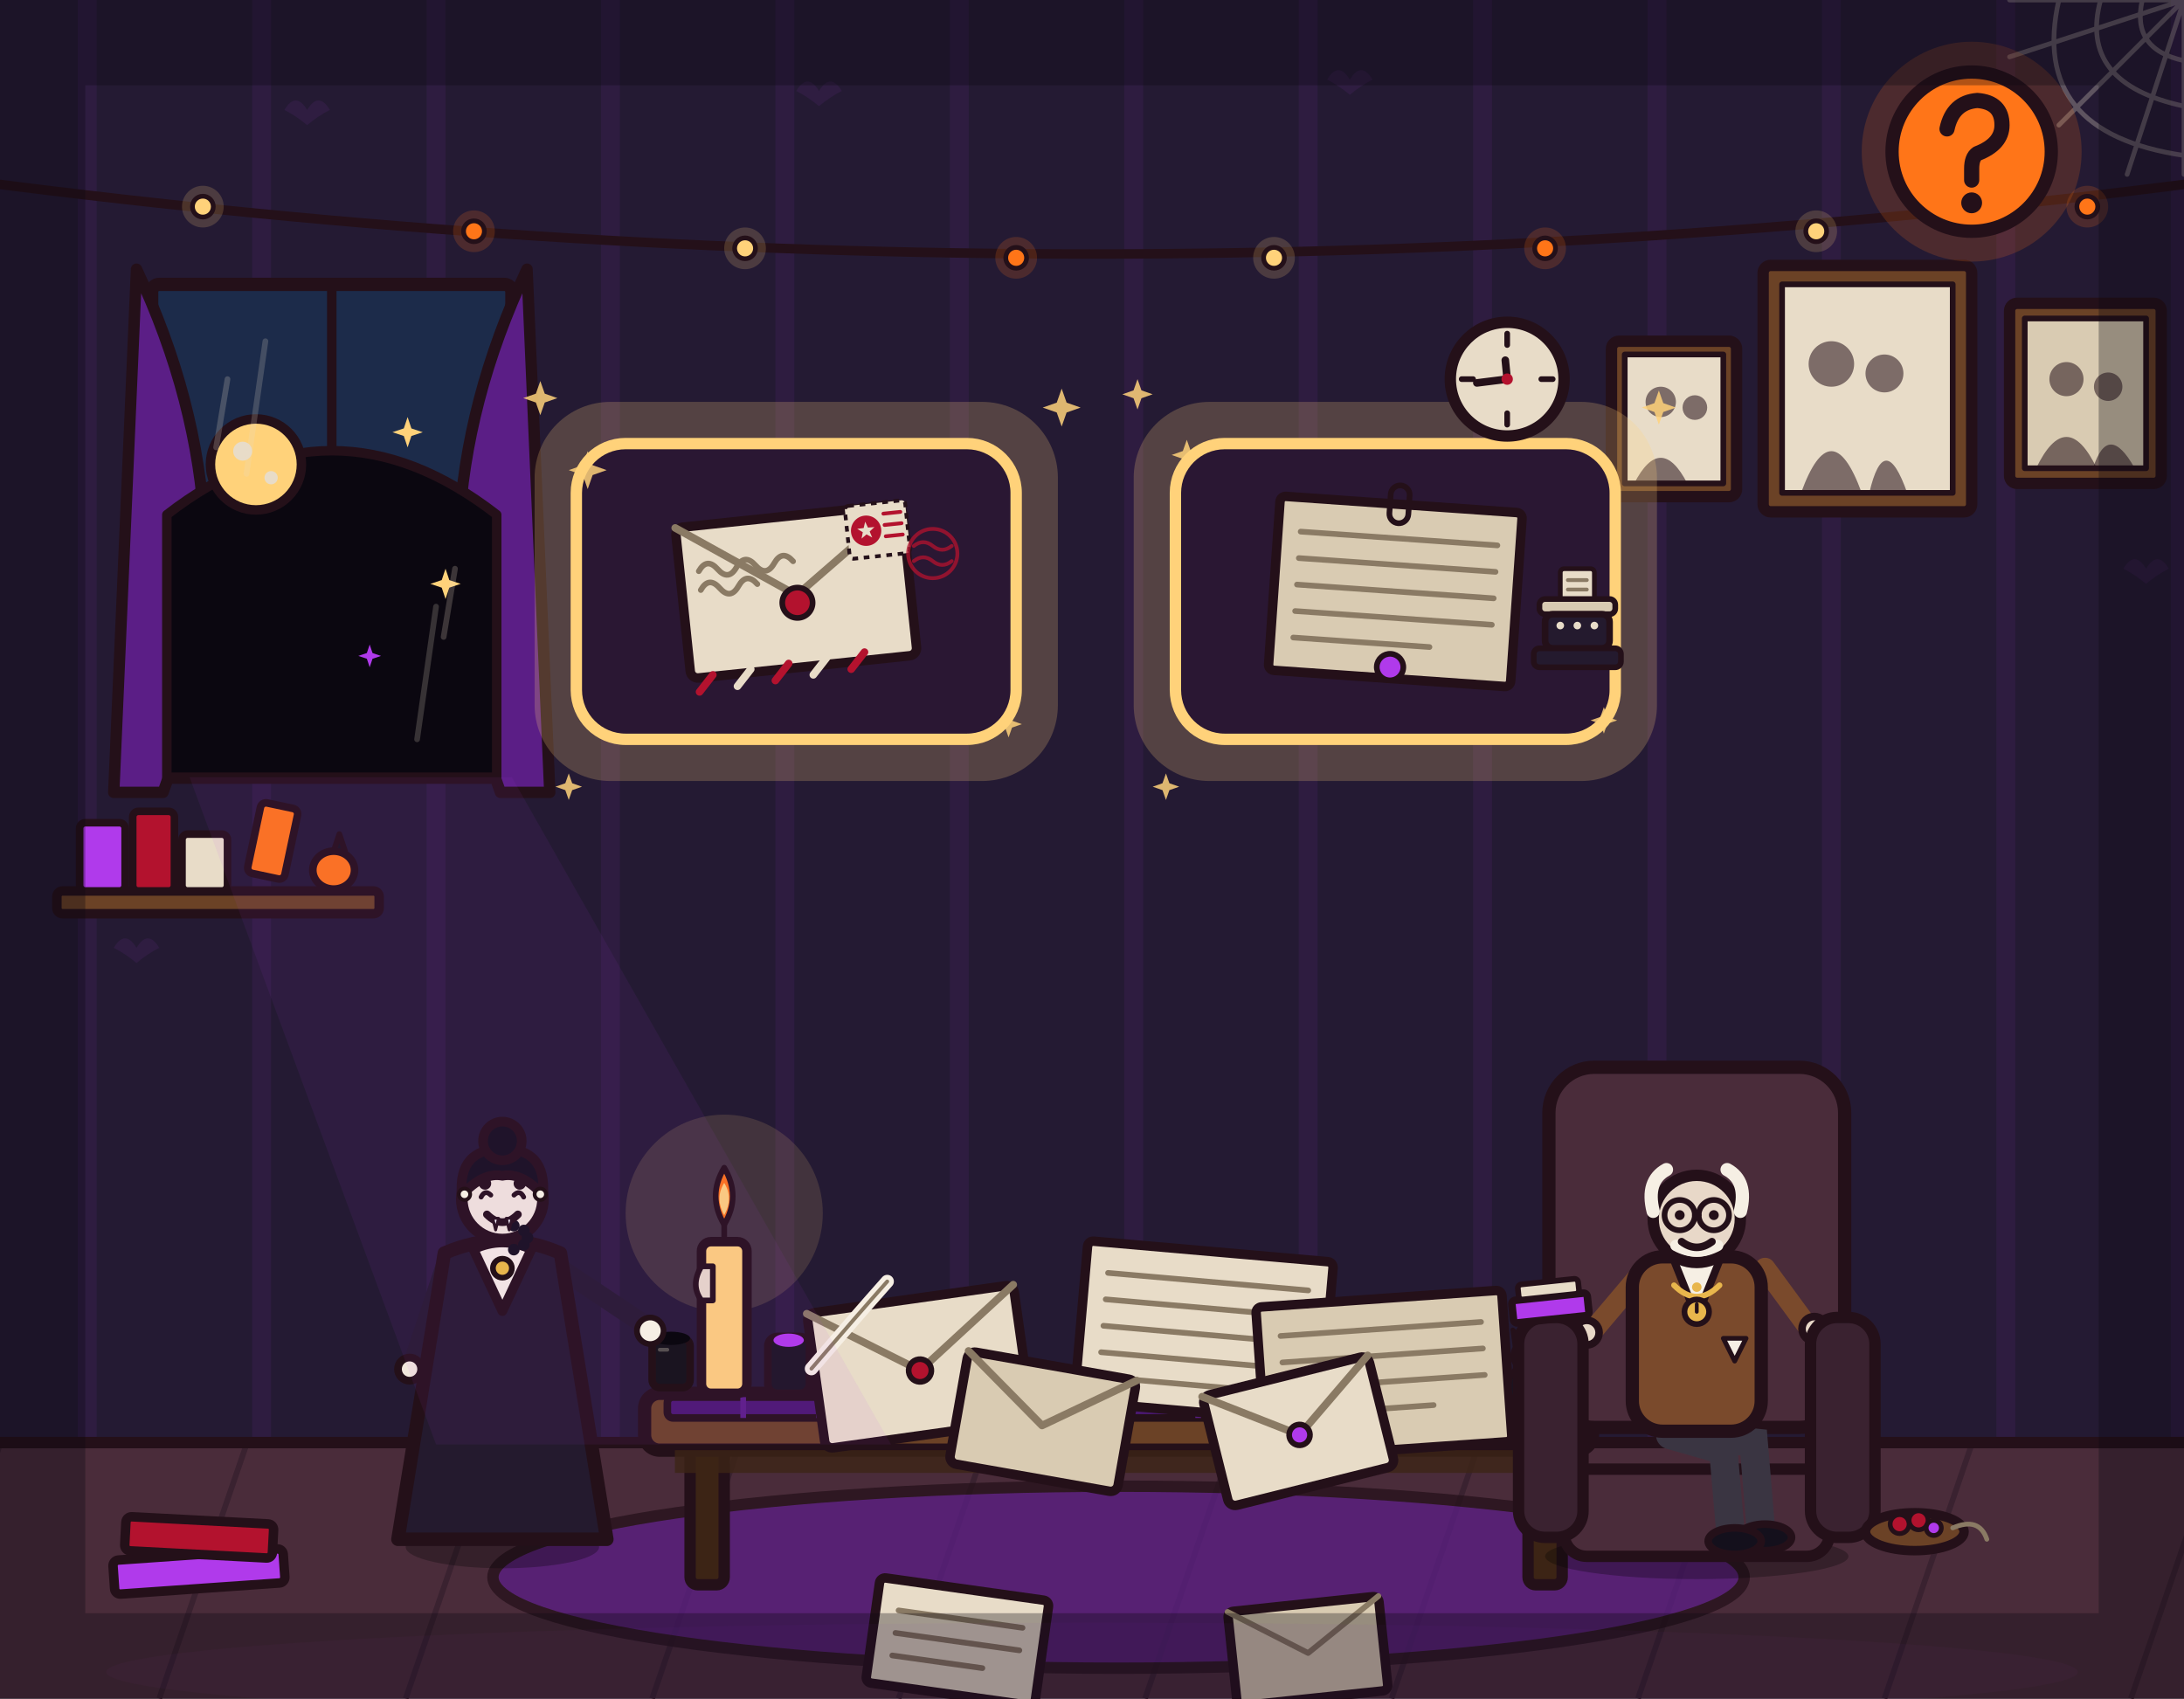
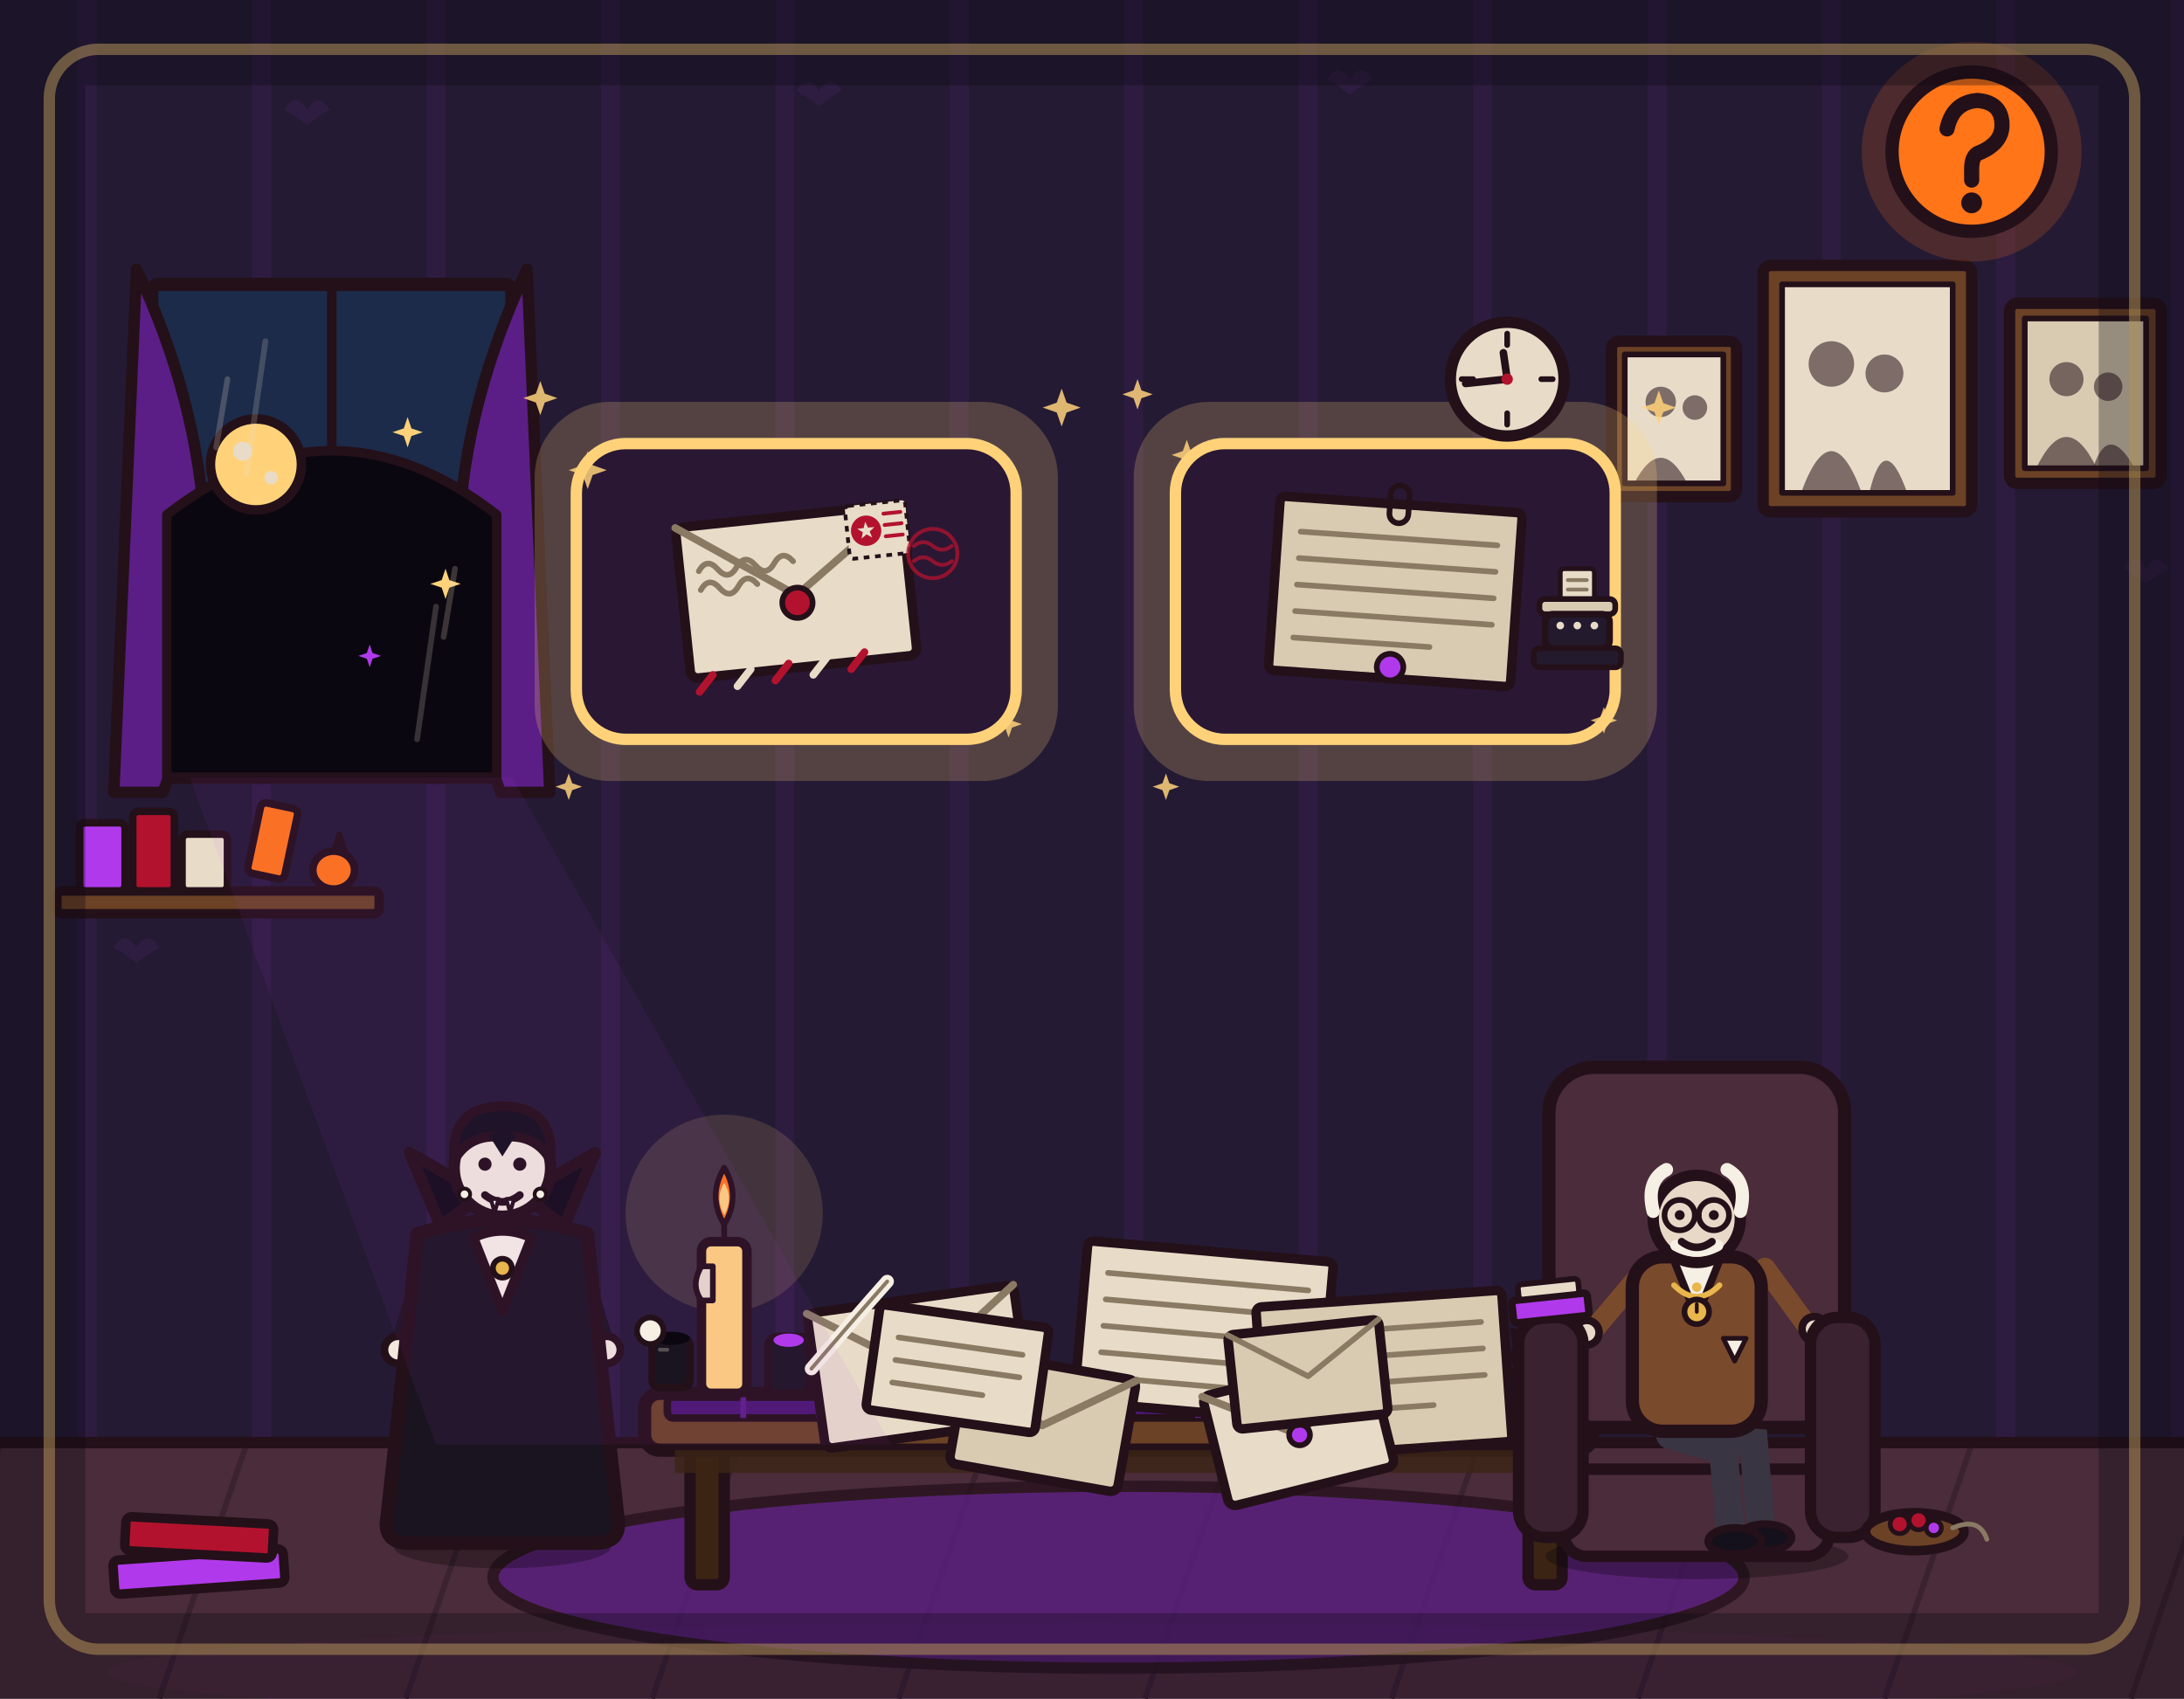
<svg xmlns="http://www.w3.org/2000/svg" viewBox="0 0 1152 896" width="1152" height="896">
  <rect x="0" y="0" width="1152" height="896" fill="#241a33" />
  <path d="M46 0V762M138 0V762M230 0V762M322 0V762M414 0V762M506 0V762M598 0V762M690 0V762M782 0V762M874 0V762M966 0V762M1058 0V762M1150 0V762" stroke="#b03aeb" stroke-width="10" opacity=".07" fill="none" />
-   <path d="M-10 96 Q576 172 1162 96" fill="none" stroke="#241019" stroke-width="5" stroke-linecap="round" />
-   <g>
-     <circle cx="107" cy="109" r="11" fill="#ffd27a" opacity=".18" />
-     <circle cx="107" cy="109" r="5.5" fill="#ffd27a" stroke="#241019" stroke-width="2.5" stroke-linejoin="round" />
-     <circle cx="250" cy="122" r="11" fill="#ff7518" opacity=".18" />
-     <circle cx="250" cy="122" r="5.5" fill="#ff7518" stroke="#241019" stroke-width="2.5" stroke-linejoin="round" />
-     <circle cx="393" cy="131" r="11" fill="#ffd27a" opacity=".18" />
-     <circle cx="393" cy="131" r="5.5" fill="#ffd27a" stroke="#241019" stroke-width="2.5" stroke-linejoin="round" />
-     <circle cx="536" cy="136" r="11" fill="#ff7518" opacity=".18" />
-     <circle cx="536" cy="136" r="5.5" fill="#ff7518" stroke="#241019" stroke-width="2.5" stroke-linejoin="round" />
-     <circle cx="672" cy="136" r="11" fill="#ffd27a" opacity=".18" />
-     <circle cx="672" cy="136" r="5.5" fill="#ffd27a" stroke="#241019" stroke-width="2.5" stroke-linejoin="round" />
-     <circle cx="815" cy="131" r="11" fill="#ff7518" opacity=".18" />
-     <circle cx="815" cy="131" r="5.5" fill="#ff7518" stroke="#241019" stroke-width="2.5" stroke-linejoin="round" />
-     <circle cx="958" cy="122" r="11" fill="#ffd27a" opacity=".18" />
-     <circle cx="958" cy="122" r="5.5" fill="#ffd27a" stroke="#241019" stroke-width="2.5" stroke-linejoin="round" />
-     <circle cx="1101" cy="109" r="11" fill="#ff7518" opacity=".18" />
-     <circle cx="1101" cy="109" r="5.5" fill="#ff7518" stroke="#241019" stroke-width="2.5" stroke-linejoin="round" />
-   </g>
  <g>
    <rect x="80" y="150" width="190" height="260" rx="4" fill="#1c2b4a" stroke="#241019" stroke-width="7" stroke-linejoin="round" />
    <line x1="175" y1="150" x2="175" y2="410" stroke="#241019" stroke-width="5" stroke-linecap="round" />
    <line x1="80" y1="280" x2="270" y2="280" stroke="#241019" stroke-width="5" stroke-linecap="round" />
    <path d="M72 142 Q137 280 86 418 L60 418 Z" fill="#5b1e86" stroke="#241019" stroke-width="6" stroke-linejoin="round" />
    <path d="M278 142 Q213 280 264 418 L290 418 Z" fill="#5b1e86" stroke="#241019" stroke-width="6" stroke-linejoin="round" />
    <path d="M88 410 L88 271.5 Q175 204 262 271.5 L262 410 Z" fill="#0b0710" stroke="#241019" stroke-width="5" stroke-linejoin="round" />
    <circle cx="135" cy="245" r="24" fill="#ffd27a" stroke="#241019" stroke-width="5" stroke-linejoin="round" />
    <circle cx="128" cy="238" r="5" fill="#e8dcc8" stroke="none" />
    <circle cx="143" cy="252" r="3.5" fill="#e8dcc8" stroke="none" />
    <path d="M215 220 L217 226 L223 228 L217 230 L215 236 L213 230 L207 228 L213 226 Z" fill="#ffd27a" stroke="none" />
    <path d="M235 300 L237 306 L243 308 L237 310 L235 316 L233 310 L227 308 L233 306 Z" fill="#ffd27a" stroke="none" />
    <path d="M195 340 L196.5 344.5 L201 346 L196.5 347.5 L195 352 L193.5 347.5 L189 346 L193.5 344.5 Z" fill="#b03aeb" stroke="none" />
  </g>
  <g>
    <rect x="930" y="140" width="110" height="130" rx="4" fill="#6b4226" stroke="#241019" stroke-width="6" stroke-linejoin="round" />
    <rect x="940" y="150" width="90" height="110" fill="#e8dcc8" stroke="#241019" stroke-width="3" stroke-linejoin="round" />
    <circle cx="966" cy="192" r="12" fill="#241019" opacity=".55" stroke="none" />
    <circle cx="994" cy="197" r="10" fill="#241019" opacity=".55" stroke="none" />
    <path d="M950 260 Q966 216 982 260 Z" fill="#241019" opacity=".55" stroke="none" />
    <path d="M986 260 Q994 226 1006 260 Z" fill="#241019" opacity=".55" stroke="none" />
    <rect x="1060" y="160" width="80" height="95" rx="4" fill="#6b4226" stroke="#241019" stroke-width="6" stroke-linejoin="round" />
    <rect x="1068" y="168" width="64" height="79" fill="#d9cbb2" stroke="#241019" stroke-width="3" stroke-linejoin="round" />
    <circle cx="1090" cy="200" r="9" fill="#241019" opacity=".55" stroke="none" />
    <circle cx="1112" cy="204" r="7.5" fill="#241019" opacity=".55" stroke="none" />
    <path d="M1074 247 Q1090 214 1106 247 Z" fill="#241019" opacity=".55" stroke="none" />
    <path d="M1104 247 Q1112 222 1126 247 Z" fill="#241019" opacity=".55" stroke="none" />
    <rect x="850" y="180" width="66" height="82" rx="4" fill="#6b4226" stroke="#241019" stroke-width="6" stroke-linejoin="round" />
    <rect x="857" y="187" width="52" height="68" fill="#e8dcc8" stroke="#241019" stroke-width="3" stroke-linejoin="round" />
    <circle cx="876" cy="212" r="8" fill="#241019" opacity=".55" stroke="none" />
    <circle cx="894" cy="215" r="6.5" fill="#241019" opacity=".55" stroke="none" />
    <path d="M862 255 Q876 228 890 255 Z" fill="#241019" opacity=".55" stroke="none" />
  </g>
  <rect x="0" y="760" width="1152" height="136" fill="#4a2c3a" />
  <path d="M0 762 L-46 896M130 762 L84 896M260 762 L214 896M390 762 L344 896M520 762 L474 896M650 762 L604 896M780 762 L734 896M910 762 L864 896M1040 762 L994 896M1170 762 L1124 896" stroke="#3a2230" stroke-width="3" fill="none" />
  <line x1="0" y1="761" x2="1152" y2="761" stroke="#241019" stroke-width="6" stroke-linecap="round" />
  <ellipse cx="590" cy="832" rx="330" ry="48" fill="#5b1e86" stroke="#241019" stroke-width="6" stroke-linejoin="round" opacity=".75" />
  <rect x="364" y="762" width="18" height="74" rx="4" fill="#3c2415" stroke="#241019" stroke-width="6" stroke-linejoin="round" />
  <rect x="806" y="762" width="18" height="74" rx="4" fill="#3c2415" stroke="#241019" stroke-width="6" stroke-linejoin="round" />
  <rect x="340" y="735" width="500" height="30" rx="8" fill="#6b4226" stroke="#241019" stroke-width="7" stroke-linejoin="round" />
  <g>
    <rect x="352" y="737" width="476" height="11" rx="3" fill="#4a1870" stroke="#241019" stroke-width="4" stroke-linejoin="round" />
    <path d="M392 737V748M432 737V748M472 737V748M512 737V748M552 737V748M592 737V748M632 737V748M672 737V748M712 737V748M752 737V748M792 737V748" stroke="#5b1e86" stroke-width="3" />
  </g>
  <rect x="356" y="765" width="468" height="12" fill="#3c2415" opacity=".8" stroke="none" />
  <circle cx="382" cy="640" r="52" fill="#ffd27a" opacity=".14" stroke="none" />
  <rect x="370" y="655" width="24" height="80" rx="5" fill="#ffd27a" stroke="#241019" stroke-width="5" stroke-linejoin="round" />
  <path d="M370 668 Q364 678 370 686 L376 686 L376 668 Z" fill="#e8dcc8" stroke="#241019" stroke-width="3" stroke-linejoin="round" />
  <line x1="382" y1="655" x2="382" y2="646" stroke="#241019" stroke-width="3" stroke-linecap="round" />
  <path d="M382 646 Q373 631 382 616 Q391 631 382 646 Z" fill="#ff7518" stroke="#241019" stroke-width="3" stroke-linejoin="round" />
  <path d="M382 641 Q377 632 382 624 Q387 632 382 641 Z" fill="#ffd27a" stroke="none" />
  <g transform="rotate(-8 485 721)">
    <rect x="430" y="685" width="110" height="72" rx="4" fill="#e8dcc8" stroke="#241019" stroke-width="5" stroke-linejoin="round" />
    <path d="M430 685 L485 723 L540 685" fill="none" stroke="#8a7a64" stroke-width="4" stroke-linecap="round" stroke-linejoin="round" />
    <circle cx="485" cy="723" r="6" fill="#b3122e" stroke="#241019" stroke-width="3" stroke-linejoin="round" />
  </g>
  <g transform="rotate(5 635 702)">
    <rect x="570" y="660" width="130" height="85" rx="3" fill="#e8dcc8" stroke="#241019" stroke-width="5" stroke-linejoin="round" />
    <line x1="582" y1="676" x2="688" y2="676" stroke="#8a7a64" stroke-width="3" stroke-linecap="round" />
    <line x1="582" y1="690" x2="688" y2="690" stroke="#8a7a64" stroke-width="3" stroke-linecap="round" />
    <line x1="582" y1="704" x2="688" y2="704" stroke="#8a7a64" stroke-width="3" stroke-linecap="round" />
    <line x1="582" y1="718" x2="688" y2="718" stroke="#8a7a64" stroke-width="3" stroke-linecap="round" />
    <line x1="582" y1="731" x2="650" y2="731" stroke="#8a7a64" stroke-width="3" stroke-linecap="round" />
  </g>
  <g transform="rotate(-4 730 725)">
    <rect x="665" y="685" width="130" height="80" rx="3" fill="#d9cbb2" stroke="#241019" stroke-width="5" stroke-linejoin="round" />
    <line x1="677" y1="701" x2="783" y2="701" stroke="#8a7a64" stroke-width="3" stroke-linecap="round" />
    <line x1="677" y1="715" x2="783" y2="715" stroke="#8a7a64" stroke-width="3" stroke-linecap="round" />
    <line x1="677" y1="729" x2="783" y2="729" stroke="#8a7a64" stroke-width="3" stroke-linecap="round" />
    <line x1="677" y1="743" x2="755" y2="743" stroke="#8a7a64" stroke-width="3" stroke-linecap="round" />
  </g>
  <g transform="rotate(10 550 750)">
    <rect x="505" y="720" width="90" height="60" rx="4" fill="#d9cbb2" stroke="#241019" stroke-width="5" stroke-linejoin="round" />
    <path d="M505 720 L550 752 L595 720" fill="none" stroke="#8a7a64" stroke-width="4" stroke-linecap="round" stroke-linejoin="round" />
  </g>
  <g transform="rotate(-14 685 755)">
    <rect x="640" y="725" width="90" height="60" rx="4" fill="#e8dcc8" stroke="#241019" stroke-width="5" stroke-linejoin="round" />
    <path d="M640 725 L685 757 L730 725" fill="none" stroke="#8a7a64" stroke-width="4" stroke-linecap="round" stroke-linejoin="round" />
    <circle cx="685" cy="757" r="5.5" fill="#b03aeb" stroke="#241019" stroke-width="3" stroke-linejoin="round" />
  </g>
  <rect x="405" y="705" width="22" height="30" rx="5" fill="#1a1420" stroke="#241019" stroke-width="4" stroke-linejoin="round" />
  <ellipse cx="416" cy="707" rx="8" ry="3.5" fill="#b03aeb" stroke="none" />
  <path d="M428 722 Q452 694 468 676" fill="none" stroke="#f6efe4" stroke-width="7" stroke-linecap="round" />
  <path d="M428 722 Q452 694 468 676" fill="none" stroke="#8a7a64" stroke-width="2" stroke-linecap="round" />
  <g transform="translate(806 740) scale(.62)">
    <path d="M14 -6 Q34 -10 30 -34" fill="none" stroke="#1a1420" stroke-width="7" stroke-linecap="round" />
    <ellipse cx="0" cy="-14" rx="16" ry="20" fill="#1a1420" stroke="#241019" stroke-width="4" stroke-linejoin="round" />
    <circle cx="0" cy="-40" r="13" fill="#1a1420" stroke="#241019" stroke-width="4" stroke-linejoin="round" />
    <path d="M-11 -48 L-13 -62 L-2 -52 Z" fill="#1a1420" stroke="#241019" stroke-width="4" stroke-linejoin="round" />
    <path d="M11 -48 L13 -62 L2 -52 Z" fill="#1a1420" stroke="#241019" stroke-width="4" stroke-linejoin="round" />
    <circle cx="-5" cy="-41" r="2.4" fill="#ffd27a" stroke="none" />
    <circle cx="5" cy="-41" r="2.4" fill="#ffd27a" stroke="none" />
    <circle cx="0" cy="-22" r="5" fill="#ffd27a" stroke="#241019" stroke-width="2.5" stroke-linejoin="round" />
  </g>
  <g>
    <rect x="282" y="212" width="276" height="200" rx="40" fill="#ffd27a" opacity=".22" stroke="none" />
    <rect x="304" y="234" width="232" height="156" rx="26" fill="#2a1733" stroke="#ffd27a" stroke-width="6" stroke-linejoin="round" />
    <g transform="rotate(-6 420 312)">
      <rect x="360" y="272" width="120" height="80" rx="4" fill="#e8dcc8" stroke="#241019" stroke-width="5" stroke-linejoin="round" />
      <path d="M360 272 L420 314 L480 272" fill="none" stroke="#8a7a64" stroke-width="4" stroke-linecap="round" stroke-linejoin="round" />
      <path d="M370 296 q5 -7 10 0 t10 0 t10 0 t10 0 t10 0" fill="none" stroke="#8a7a64" stroke-width="3" stroke-linecap="round" />
      <path d="M370 306 q5 -7 10 0 t10 0 t10 0" fill="none" stroke="#8a7a64" stroke-width="3" stroke-linecap="round" />
      <circle cx="420" cy="318" r="8" fill="#b3122e" stroke="#241019" stroke-width="3" stroke-linejoin="round" />
      <g transform="translate(466 284)">
        <rect x="-16" y="-14" width="32" height="28" rx="2" fill="#e8dcc8" stroke="#241019" stroke-width="2" stroke-dasharray="3 3" stroke-linejoin="round" />
        <circle cx="-6" cy="0" r="8" fill="#b3122e" stroke="none" />
        <path transform="translate(-6 0) scale(.8)" d="M0 -6 L1.41 -1.94 L5.71 -1.85 L2.28 .74 L3.53 4.85 L0 2.4 L-3.53 4.85 L-2.28 .74 L-5.71 -1.85 L-1.41 -1.94 Z" fill="#e8dcc8" stroke="none" />
        <line x1="4" y1="-8" x2="13" y2="-8" stroke="#b3122e" stroke-width="2" stroke-linecap="round" />
        <line x1="4" y1="-2" x2="13" y2="-2" stroke="#b3122e" stroke-width="2" stroke-linecap="round" />
        <line x1="4" y1="4" x2="13" y2="4" stroke="#b3122e" stroke-width="2" stroke-linecap="round" />
      </g>
    </g>
    <path d="M310 238 L312.6 245.4 L320 248 L312.6 250.6 L310 258 L307.4 250.6 L300 248 L307.4 245.4 Z" fill="#ffd27a" stroke="none" opacity=".85" />
    <path transform="translate(532 382) scale(.7)" d="M0 -10 L2.6 -2.6 L10 0 L2.6 2.6 L0 10 L-2.6 2.6 L-10 0 L-2.6 -2.6 Z" fill="#ffd27a" stroke="none" opacity=".85" />
  </g>
  <g>
    <rect x="598" y="212" width="276" height="200" rx="40" fill="#ffd27a" opacity=".22" stroke="none" />
    <rect x="620" y="234" width="232" height="156" rx="26" fill="#2a1733" stroke="#ffd27a" stroke-width="6" stroke-linejoin="round" />
    <g transform="rotate(4 736 312)">
      <rect x="672" y="266" width="128" height="92" rx="3" fill="#d9cbb2" stroke="#241019" stroke-width="5" stroke-linejoin="round" />
      <line x1="684" y1="284" x2="788" y2="284" stroke="#8a7a64" stroke-width="3" stroke-linecap="round" />
      <line x1="684" y1="298" x2="788" y2="298" stroke="#8a7a64" stroke-width="3" stroke-linecap="round" />
      <line x1="684" y1="312" x2="788" y2="312" stroke="#8a7a64" stroke-width="3" stroke-linecap="round" />
      <line x1="684" y1="326" x2="788" y2="326" stroke="#8a7a64" stroke-width="3" stroke-linecap="round" />
      <line x1="684" y1="340" x2="756" y2="340" stroke="#8a7a64" stroke-width="3" stroke-linecap="round" />
      <rect x="730" y="256" width="10" height="20" rx="5" fill="none" stroke="#241019" stroke-width="3" stroke-linejoin="round" />
      <circle cx="736" cy="352" r="7" fill="#b03aeb" stroke="#241019" stroke-width="3" stroke-linejoin="round" />
    </g>
    <path transform="translate(626 240) scale(.8)" d="M0 -10 L2.6 -2.6 L10 0 L2.6 2.6 L0 10 L-2.6 2.6 L-10 0 L-2.6 -2.6 Z" fill="#ffd27a" stroke="none" opacity=".85" />
    <path transform="translate(846 380) scale(.7)" d="M0 -10 L2.6 -2.6 L10 0 L2.6 2.6 L0 10 L-2.6 2.6 L-10 0 L-2.6 -2.6 Z" fill="#ffd27a" stroke="none" opacity=".85" />
  </g>
  <g transform="translate(265 812) scale(1.02)">
-     <ellipse cx="0" cy="4" rx="50" ry="11" fill="#000000" stroke="none" opacity=".28" />
-     <path d="M-30 -140 L-46 -92" fill="none" stroke="#241a2e" stroke-width="10" stroke-linecap="round" />
-     <circle cx="-48" cy="-88" r="6" fill="#f2e8dc" stroke="#241019" stroke-width="4" stroke-linejoin="round" />
-     <path d="M30 -140 L72 -112" fill="none" stroke="#241a2e" stroke-width="10" stroke-linecap="round" />
-     <circle cx="76" cy="-108" r="6" fill="#f2e8dc" stroke="#241019" stroke-width="4" stroke-linejoin="round" />
-     <path d="M-30 -148 L-54 0 L54 0 L30 -148 Q0 -161 -30 -148 Z" fill="#241a2e" stroke="#241019" stroke-width="7" stroke-linejoin="round" />
-     <path d="M-15 -150 L0 -118 L15 -150 Q0 -157 -15 -150 Z" fill="#f6efe4" stroke="#241019" stroke-width="5" stroke-linejoin="round" />
-     <circle cx="0" cy="-176" r="21" fill="#f2e8dc" stroke="#241019" stroke-width="6" stroke-linejoin="round" />
-     <path d="M-21 -178 Q-23 -202 0 -202 Q23 -202 21 -178 Q10 -190 0 -188 Q-10 -190 -21 -178 Z" fill="#14101c" stroke="#241019" stroke-width="5" stroke-linejoin="round" />
-     <circle cx="0" cy="-206" r="10" fill="#14101c" stroke="#241019" stroke-width="5" stroke-linejoin="round" />
-     <circle cx="5.9" cy="-149.8" r="3" fill="#14101c" stroke="none" />
-     <circle cx="11.1" cy="-152.3" r="3" fill="#14101c" stroke="none" />
-     <circle cx="13" cy="-156" r="3" fill="#14101c" stroke="none" />
-     <circle cx="11.1" cy="-159.7" r="3" fill="#14101c" stroke="none" />
-     <circle cx="5.9" cy="-162.2" r="3" fill="#14101c" stroke="none" />
-     <circle cx="-9" cy="-184" r="3.2" fill="#241019" stroke="none" />
-     <circle cx="9" cy="-184" r="3.2" fill="#241019" stroke="none" />
-     <path d="M-11 -177 Q-9 -181 -6 -178" fill="none" stroke="#241019" stroke-width="2.5" stroke-linecap="round" />
-     <path d="M6 -178 Q9 -181 11 -177" fill="none" stroke="#241019" stroke-width="2.5" stroke-linecap="round" />
-     <path d="M-8 -168 Q0 -160 8 -168" fill="none" stroke="#241019" stroke-width="4" stroke-linecap="round" />
-     <path d="M-5 -166 L-2 -166 L-3.5 -160 Z" fill="#ffffff" stroke="#241019" stroke-width="1.5" stroke-linejoin="round" />
-     <path d="M2 -166 L5 -166 L3.5 -160 Z" fill="#ffffff" stroke="#241019" stroke-width="1.5" stroke-linejoin="round" />
+     <ellipse cx="0" cy="4" rx="56" ry="11" fill="#000000" stroke="none" opacity=".28" />
+     <path d="M-12 -62 L-16 -6" fill="none" stroke="#241a2e" stroke-width="15" stroke-linecap="round" stroke-linejoin="round" />
+     <path d="M12 -62 L16 -6" fill="none" stroke="#241a2e" stroke-width="15" stroke-linecap="round" stroke-linejoin="round" />
+     <ellipse cx="-18" cy="-4" rx="15" ry="7" fill="#14101c" stroke="#241019" stroke-width="4" stroke-linejoin="round" stroke-linecap="round" />
+     <ellipse cx="18" cy="-4" rx="15" ry="7" fill="#14101c" stroke="#241019" stroke-width="4" stroke-linejoin="round" stroke-linecap="round" />
+     <path d="M-38 -148 L-52 -102" fill="none" stroke="#1a1420" stroke-width="11" stroke-linecap="round" stroke-linejoin="round" />
+     <circle cx="-54" cy="-98" r="7" fill="#f2e8dc" stroke="#241019" stroke-width="4" stroke-linejoin="round" stroke-linecap="round" />
+     <path d="M38 -148 L52 -102" fill="none" stroke="#1a1420" stroke-width="11" stroke-linecap="round" stroke-linejoin="round" />
+     <circle cx="54" cy="-98" r="7" fill="#f2e8dc" stroke="#241019" stroke-width="4" stroke-linejoin="round" stroke-linecap="round" />
+     <path d="M-44 -158 Q-52 -80 -60 -8 Q-60 2 -48 2 L48 2 Q60 2 60 -8 Q52 -80 44 -158 Q0 -172 -44 -158 Z" fill="#1a1420" stroke="#241019" stroke-width="7" stroke-linejoin="round" stroke-linecap="round" />
+     <path d="M-32 -162 L-48 -200 L-10 -178 Z" fill="#120d18" stroke="#241019" stroke-width="6" stroke-linejoin="round" stroke-linecap="round" />
+     <path d="M32 -162 L48 -200 L10 -178 Z" fill="#120d18" stroke="#241019" stroke-width="6" stroke-linejoin="round" stroke-linecap="round" />
+     <path d="M-15 -156 L0 -118 L15 -156 Q0 -163 -15 -156 Z" fill="#f6efe4" stroke="#241019" stroke-width="5" stroke-linejoin="round" stroke-linecap="round" />
+     <circle cx="0" cy="-192" r="25" fill="#f2e8dc" stroke="#241019" stroke-width="6" stroke-linejoin="round" stroke-linecap="round" />
+     <path d="M-25 -196 Q-27 -224 0 -224 Q27 -224 25 -196 Q17 -210 0 -208 Q-17 -210 -25 -196 Z" fill="#14101c" stroke="#241019" stroke-width="5" stroke-linejoin="round" stroke-linecap="round" />
+     <path d="M-7 -209 L0 -198 L7 -209 Q0 -213 -7 -209 Z" fill="#14101c" stroke="none" />
+     <circle cx="-9" cy="-194" r="3.4" fill="#241019" stroke="none" />
+     <circle cx="9" cy="-194" r="3.4" fill="#241019" stroke="none" />
+     <path d="M-9 -178 Q0 -171 9 -178" fill="none" stroke="#241019" stroke-width="4" stroke-linecap="round" stroke-linejoin="round" />
+     <path d="M-6 -176 L-2 -176 L-4 -169 Z" fill="#ffffff" stroke="#241019" stroke-width="2" stroke-linejoin="round" stroke-linecap="round" />
+     <path d="M2 -176 L6 -176 L4 -169 Z" fill="#ffffff" stroke="#241019" stroke-width="2" stroke-linejoin="round" stroke-linecap="round" />
  </g>
  <g transform="translate(895 815)">
    <ellipse cx="0" cy="6" rx="80" ry="12" fill="#000000" stroke="none" opacity=".28" />
    <rect x="-78" y="-252" width="156" height="190" rx="24" fill="#4a2c3a" stroke="#241019" stroke-width="7" stroke-linejoin="round" />
    <rect x="-70" y="-40" width="140" height="46" rx="12" fill="#4a2c3a" stroke="#241019" stroke-width="6" stroke-linejoin="round" />
    <g transform="scale(1.0)">
      <path d="M-8 -58 L30 -54 L34 -6" fill="none" stroke="#3a3542" stroke-width="15" stroke-linecap="round" />
      <path d="M-14 -58 L14 -50 L18 -4" fill="none" stroke="#3a3542" stroke-width="15" stroke-linecap="round" />
      <ellipse cx="36" cy="-4" rx="14" ry="7" fill="#14101c" stroke="#241019" stroke-width="4" stroke-linejoin="round" />
      <ellipse cx="20" cy="-2" rx="14" ry="7" fill="#14101c" stroke="#241019" stroke-width="4" stroke-linejoin="round" />
      <path d="M36 -146 L58 -116" fill="none" stroke="#7a4a2c" stroke-width="11" stroke-linecap="round" />
      <circle cx="62" cy="-114" r="6.5" fill="#e8d8c8" stroke="#241019" stroke-width="4" stroke-linejoin="round" />
      <path d="M-32 -140 L-54 -114" fill="none" stroke="#7a4a2c" stroke-width="11" stroke-linecap="round" />
      <circle cx="-58" cy="-112" r="6.5" fill="#e8d8c8" stroke="#241019" stroke-width="4" stroke-linejoin="round" />
      <rect x="-34" y="-152" width="68" height="92" rx="16" fill="#7a4a2c" stroke="#241019" stroke-width="7" stroke-linejoin="round" />
      <path d="M-12 -150 L0 -120 L12 -150 Z" fill="#f6efe4" stroke="#241019" stroke-width="4" stroke-linejoin="round" />
      <circle cx="0" cy="-136" r="2.5" fill="#e8b64c" stroke="none" />
      <circle cx="0" cy="-122" r="2.5" fill="#e8b64c" stroke="none" />
      <circle cx="0" cy="-172" r="23" fill="#e8d8c8" stroke="#241019" stroke-width="6" stroke-linejoin="round" />
      <path d="M-23 -176 Q-27 -192 -16 -198" fill="none" stroke="#f6efe4" stroke-width="7" stroke-linecap="round" />
      <path d="M23 -176 Q27 -192 16 -198" fill="none" stroke="#f6efe4" stroke-width="7" stroke-linecap="round" />
      <circle cx="-9" cy="-174" r="2.6" fill="#241019" stroke="none" />
      <circle cx="9" cy="-174" r="2.6" fill="#241019" stroke="none" />
      <circle cx="-9" cy="-174" r="8" fill="none" stroke="#241019" stroke-width="3" />
      <circle cx="9" cy="-174" r="8" fill="none" stroke="#241019" stroke-width="3" />
      <line x1="-1" y1="-174" x2="1" y2="-174" stroke="#241019" stroke-width="3" stroke-linecap="round" />
      <path d="M-11 -158 Q0 -152 11 -158" fill="none" stroke="#f6efe4" stroke-width="6" stroke-linecap="round" />
      <path d="M-8 -160 Q0 -154 8 -160" fill="none" stroke="#241019" stroke-width="4" stroke-linecap="round" />
    </g>
    <rect x="-94" y="-120" width="34" height="116" rx="14" fill="#3a2230" stroke="#241019" stroke-width="6" stroke-linejoin="round" />
    <rect x="60" y="-120" width="34" height="116" rx="14" fill="#3a2230" stroke="#241019" stroke-width="6" stroke-linejoin="round" />
  </g>
  <g>
    <g fill="#b03aeb" opacity=".08">
      <path d="M150 58 q6 -10 12 0 q6 -10 12 0 q-6 3 -12 8 q-6 -5 -12 -8 Z" />
      <path d="M420 48 q6 -10 12 0 q6 -10 12 0 q-6 3 -12 8 q-6 -5 -12 -8 Z" />
      <path d="M700 42 q6 -10 12 0 q6 -10 12 0 q-6 3 -12 8 q-6 -5 -12 -8 Z" />
      <path d="M1000 58 q6 -10 12 0 q6 -10 12 0 q-6 3 -12 8 q-6 -5 -12 -8 Z" />
      <path d="M1120 300 q6 -10 12 0 q6 -10 12 0 q-6 3 -12 8 q-6 -5 -12 -8 Z" />
      <path d="M60 500 q6 -10 12 0 q6 -10 12 0 q-6 3 -12 8 q-6 -5 -12 -8 Z" />
    </g>
-     <g fill="none" stroke="#e8dcc8" stroke-width="2.5" opacity=".3" stroke-linecap="round">
-       <path d="M1152 0 L1060 0 M1152 0 L1152 92 M1152 0 L1086 66 M1152 0 L1060 30 M1152 0 L1122 92" />
-       <path d="M1130 0 Q1124 26 1152 32 M1108 0 Q1096 44 1152 56 M1086 0 Q1070 70 1152 82" />
-     </g>
    <g stroke-linejoin="round" stroke-linecap="round">
      <rect x="30" y="470" width="170" height="12" rx="3" fill="#6b4226" stroke="#241019" stroke-width="5" />
      <rect x="42" y="434" width="24" height="36" rx="3" fill="#b03aeb" stroke="#241019" stroke-width="4" />
      <rect x="70" y="428" width="22" height="42" rx="3" fill="#b3122e" stroke="#241019" stroke-width="4" />
      <rect x="96" y="440" width="24" height="30" rx="3" fill="#e8dcc8" stroke="#241019" stroke-width="4" />
      <g transform="rotate(12 140 452)">
        <rect x="132" y="424" width="20" height="38" rx="3" fill="#ff7518" stroke="#241019" stroke-width="4" />
      </g>
      <ellipse cx="176" cy="459" rx="11" ry="10" fill="#ff7518" stroke="#241019" stroke-width="4" />
      <path d="M176 449 L179 440 L182 449 Z" fill="#1a1420" stroke="#241019" stroke-width="3" />
    </g>
    <polygon points="100,410 270,410 470,762 230,762" fill="#b03aeb" opacity=".07" />
    <g stroke="#e8dcc8" stroke-width="3" opacity=".22" stroke-linecap="round">
      <line x1="120" y1="200" x2="114" y2="236" />
      <line x1="240" y1="300" x2="234" y2="336" />
    </g>
    <g stroke-linejoin="round" stroke-linecap="round">
-       <g transform="rotate(8 505 866)">
-         <rect x="460" y="838" width="90" height="56" rx="3" fill="#e8dcc8" stroke="#241019" stroke-width="5" />
-         <line x1="472" y1="854" x2="538" y2="854" stroke="#8a7a64" stroke-width="3" stroke-linecap="round" />
-         <line x1="472" y1="866" x2="538" y2="866" stroke="#8a7a64" stroke-width="3" stroke-linecap="round" />
-         <line x1="472" y1="878" x2="520" y2="878" stroke="#8a7a64" stroke-width="3" stroke-linecap="round" />
-       </g>
-       <g transform="rotate(-6 690 872)">
-         <rect x="650" y="846" width="80" height="50" rx="3" fill="#d9cbb2" stroke="#241019" stroke-width="5" />
-         <path d="M650 846 L690 872 L730 846" fill="none" stroke="#8a7a64" stroke-width="3" />
+       <g transform="rotate(8 505 722)">
+         <rect x="460" y="694" width="90" height="56" rx="3" fill="#e8dcc8" stroke="#241019" stroke-width="5" />
+         <line x1="472" y1="710" x2="538" y2="710" stroke="#8a7a64" stroke-width="3" stroke-linecap="round" />
+         <line x1="472" y1="722" x2="538" y2="722" stroke="#8a7a64" stroke-width="3" stroke-linecap="round" />
+         <line x1="472" y1="734" x2="520" y2="734" stroke="#8a7a64" stroke-width="3" stroke-linecap="round" />
+       </g>
+       <g transform="rotate(-6 690 726)">
+         <rect x="650" y="700" width="80" height="50" rx="3" fill="#d9cbb2" stroke="#241019" stroke-width="5" />
+         <path d="M650 700 L690 726 L730 700" fill="none" stroke="#8a7a64" stroke-width="3" />
      </g>
      <g transform="rotate(-4 105 830)">
        <rect x="60" y="820" width="90" height="18" rx="3" fill="#b03aeb" stroke="#241019" stroke-width="5" />
      </g>
      <g transform="rotate(3 105 812)">
        <rect x="66" y="802" width="78" height="18" rx="3" fill="#b3122e" stroke="#241019" stroke-width="5" />
      </g>
    </g>
    <circle cx="265" cy="669" r="5" fill="#e8b64c" stroke="#241019" stroke-width="3" />
    <circle cx="343" cy="702" r="4" fill="none" stroke="#f6efe4" stroke-width="2.5" />
    <path d="M883 678 Q895 690 907 678" fill="none" stroke="#e8b64c" stroke-width="3" stroke-linecap="round" />
    <circle cx="895" cy="692" r="6.5" fill="#e8b64c" stroke="#241019" stroke-width="3" />
    <line x1="895" y1="692" x2="895" y2="688" stroke="#241019" stroke-width="2" stroke-linecap="round" />
    <ellipse cx="576" cy="882" rx="520" ry="26" fill="#b03aeb" opacity=".05" />
  </g>
  <g>
    <circle cx="492" cy="292" r="13" fill="none" stroke="#b3122e" stroke-width="2" opacity=".75" />
    <path d="M482 288 q5 -4 10 0 q5 4 10 0 M482 296 q5 -4 10 0 q5 4 10 0" fill="none" stroke="#b3122e" stroke-width="2" opacity=".75" stroke-linecap="round" />
    <g stroke-width="4" stroke-linecap="round">
      <line x1="376" y1="356" x2="369" y2="365" stroke="#b3122e" />
      <line x1="396" y1="353" x2="389" y2="362" stroke="#e8dcc8" />
      <line x1="416" y1="350" x2="409" y2="359" stroke="#b3122e" />
      <line x1="436" y1="347" x2="429" y2="356" stroke="#e8dcc8" />
      <line x1="456" y1="344" x2="449" y2="353" stroke="#b3122e" />
    </g>
    <g transform="translate(832 330)" stroke-linejoin="round" stroke-linecap="round">
      <rect x="-9" y="-30" width="18" height="18" rx="2" fill="#e8dcc8" stroke="#241019" stroke-width="2.5" />
      <line x1="-5" y1="-24" x2="5" y2="-24" stroke="#8a7a64" stroke-width="2" />
      <line x1="-5" y1="-19" x2="5" y2="-19" stroke="#8a7a64" stroke-width="2" />
      <rect x="-20" y="-14" width="40" height="8" rx="3" fill="#d9cbb2" stroke="#241019" stroke-width="3" />
      <rect x="-17" y="-6" width="34" height="18" rx="4" fill="#241a2e" stroke="#241019" stroke-width="3.5" />
      <rect x="-23" y="12" width="46" height="10" rx="3" fill="#241a2e" stroke="#241019" stroke-width="3" />
      <circle cx="-9" cy="0" r="2" fill="#e8dcc8" />
      <circle cx="0" cy="0" r="2" fill="#e8dcc8" />
      <circle cx="9" cy="0" r="2" fill="#e8dcc8" />
    </g>
    <g fill="#ffd27a" opacity=".85">
      <path transform="translate(285 210) scale(.9)" d="M0 -10 L2.6 -2.6 L10 0 L2.6 2.6 L0 10 L-2.6 2.6 L-10 0 L-2.6 -2.6 Z" />
      <path transform="translate(560 215)" d="M0 -10 L2.6 -2.6 L10 0 L2.6 2.6 L0 10 L-2.6 2.6 L-10 0 L-2.6 -2.6 Z" />
      <path transform="translate(300 415) scale(.7)" d="M0 -10 L2.6 -2.6 L10 0 L2.6 2.6 L0 10 L-2.6 2.6 L-10 0 L-2.6 -2.6 Z" />
      <path transform="translate(600 208) scale(.8)" d="M0 -10 L2.6 -2.6 L10 0 L2.6 2.6 L0 10 L-2.6 2.6 L-10 0 L-2.6 -2.6 Z" />
      <path transform="translate(875 215) scale(.9)" d="M0 -10 L2.6 -2.6 L10 0 L2.6 2.6 L0 10 L-2.6 2.6 L-10 0 L-2.6 -2.6 Z" />
      <path transform="translate(615 415) scale(.7)" d="M0 -10 L2.6 -2.6 L10 0 L2.6 2.6 L0 10 L-2.6 2.6 L-10 0 L-2.6 -2.6 Z" />
    </g>
    <g stroke-linejoin="round" stroke-linecap="round">
      <circle cx="795" cy="200" r="30" fill="#e8dcc8" stroke="#241019" stroke-width="6" />
      <line x1="795" y1="176" x2="795" y2="182" stroke="#241019" stroke-width="3" />
      <line x1="795" y1="218" x2="795" y2="224" stroke="#241019" stroke-width="3" />
      <line x1="771" y1="200" x2="777" y2="200" stroke="#241019" stroke-width="3" />
      <line x1="813" y1="200" x2="819" y2="200" stroke="#241019" stroke-width="3" />
-       <line x1="795" y1="200" x2="779" y2="202" stroke="#241019" stroke-width="4" />
-       <line x1="795" y1="200" x2="794" y2="190" stroke="#241019" stroke-width="4" />
+       <line x1="795" y1="200" x2="773.1" y2="202.3" stroke="#241019" stroke-width="4" />
+       <line x1="795" y1="200" x2="793" y2="186.1" stroke="#241019" stroke-width="4" />
      <circle cx="795" cy="200" r="3" fill="#b3122e" />
    </g>
    <g stroke-linejoin="round" stroke-linecap="round">
      <ellipse cx="1010" cy="808" rx="26" ry="10" fill="#6b4226" stroke="#241019" stroke-width="5" />
      <circle cx="1002" cy="804" r="5" fill="#b3122e" stroke="#241019" stroke-width="2.5" />
      <circle cx="1012" cy="802" r="5" fill="#b3122e" stroke="#241019" stroke-width="2.5" />
      <circle cx="1020" cy="806" r="4" fill="#b03aeb" stroke="#241019" stroke-width="2.5" />
      <path d="M1030 806 Q1044 800 1048 812" fill="none" stroke="#8a7a64" stroke-width="2.5" />
    </g>
    <g stroke-linejoin="round" stroke-linecap="round">
      <rect x="344" y="706" width="20" height="26" rx="4" fill="#1a1420" stroke="#241019" stroke-width="4" />
      <ellipse cx="354" cy="706" rx="10" ry="3.5" fill="#0b0710" />
      <line x1="348" y1="712" x2="352" y2="712" stroke="#e8dcc8" stroke-width="2" opacity=".3" stroke-linecap="round" />
    </g>
    <circle cx="245" cy="630" r="3" fill="#f6efe4" stroke="#241019" stroke-width="2" />
    <circle cx="285" cy="630" r="3" fill="#f6efe4" stroke="#241019" stroke-width="2" />
    <circle cx="343" cy="702" r="7" fill="#f6efe4" stroke="#241019" stroke-width="3" />
    <path d="M909 706 L921 706 L915 718 Z" fill="#f6efe4" stroke="#241019" stroke-width="2.5" stroke-linejoin="round" />
    <g transform="translate(818 692) rotate(-6)" stroke-linejoin="round" stroke-linecap="round">
      <rect x="-20" y="-8" width="40" height="12" rx="2" fill="#b03aeb" stroke="#241019" stroke-width="4" />
      <rect x="-16" y="-16" width="32" height="8" rx="2" fill="#e8dcc8" stroke="#241019" stroke-width="3" />
    </g>
    <g transform="translate(158 320) scale(1.2)">
      <path d="M0 0 Q6 -12 12 -2 Q18 -12 24 0 Q18 3 12 8 Q6 3 0 0 Z" fill="#0b0710" />
    </g>
    <g stroke="#e8dcc8" stroke-width="3" opacity=".2" stroke-linecap="round">
      <line x1="140" y1="180" x2="130" y2="250" />
      <line x1="230" y1="320" x2="220" y2="390" />
    </g>
  </g>
  <g stroke-linejoin="round" stroke-linecap="round">
    <circle cx="1040" cy="80" r="58" fill="#ff7518" opacity=".18" stroke="none" />
    <circle cx="1040" cy="80" r="42" fill="#ff7518" stroke="#241019" stroke-width="7" />
    <path d="M1027 68 Q1030 54 1043 53 Q1056 54 1056 66 Q1056 76 1043 81 Q1040 83 1040 89 L1040 95" fill="none" stroke="#241019" stroke-width="8" />
    <circle cx="1040" cy="107" r="5.5" fill="#241019" stroke="none" />
  </g>
+   <rect x="26" y="26" width="1100" height="844" rx="26" fill="none" stroke="#ffd27a" stroke-width="6" opacity=".55" />
  <rect x="0" y="0" width="1152" height="896" fill="none" stroke="#0b0710" stroke-width="90" opacity=".32" />
</svg>
